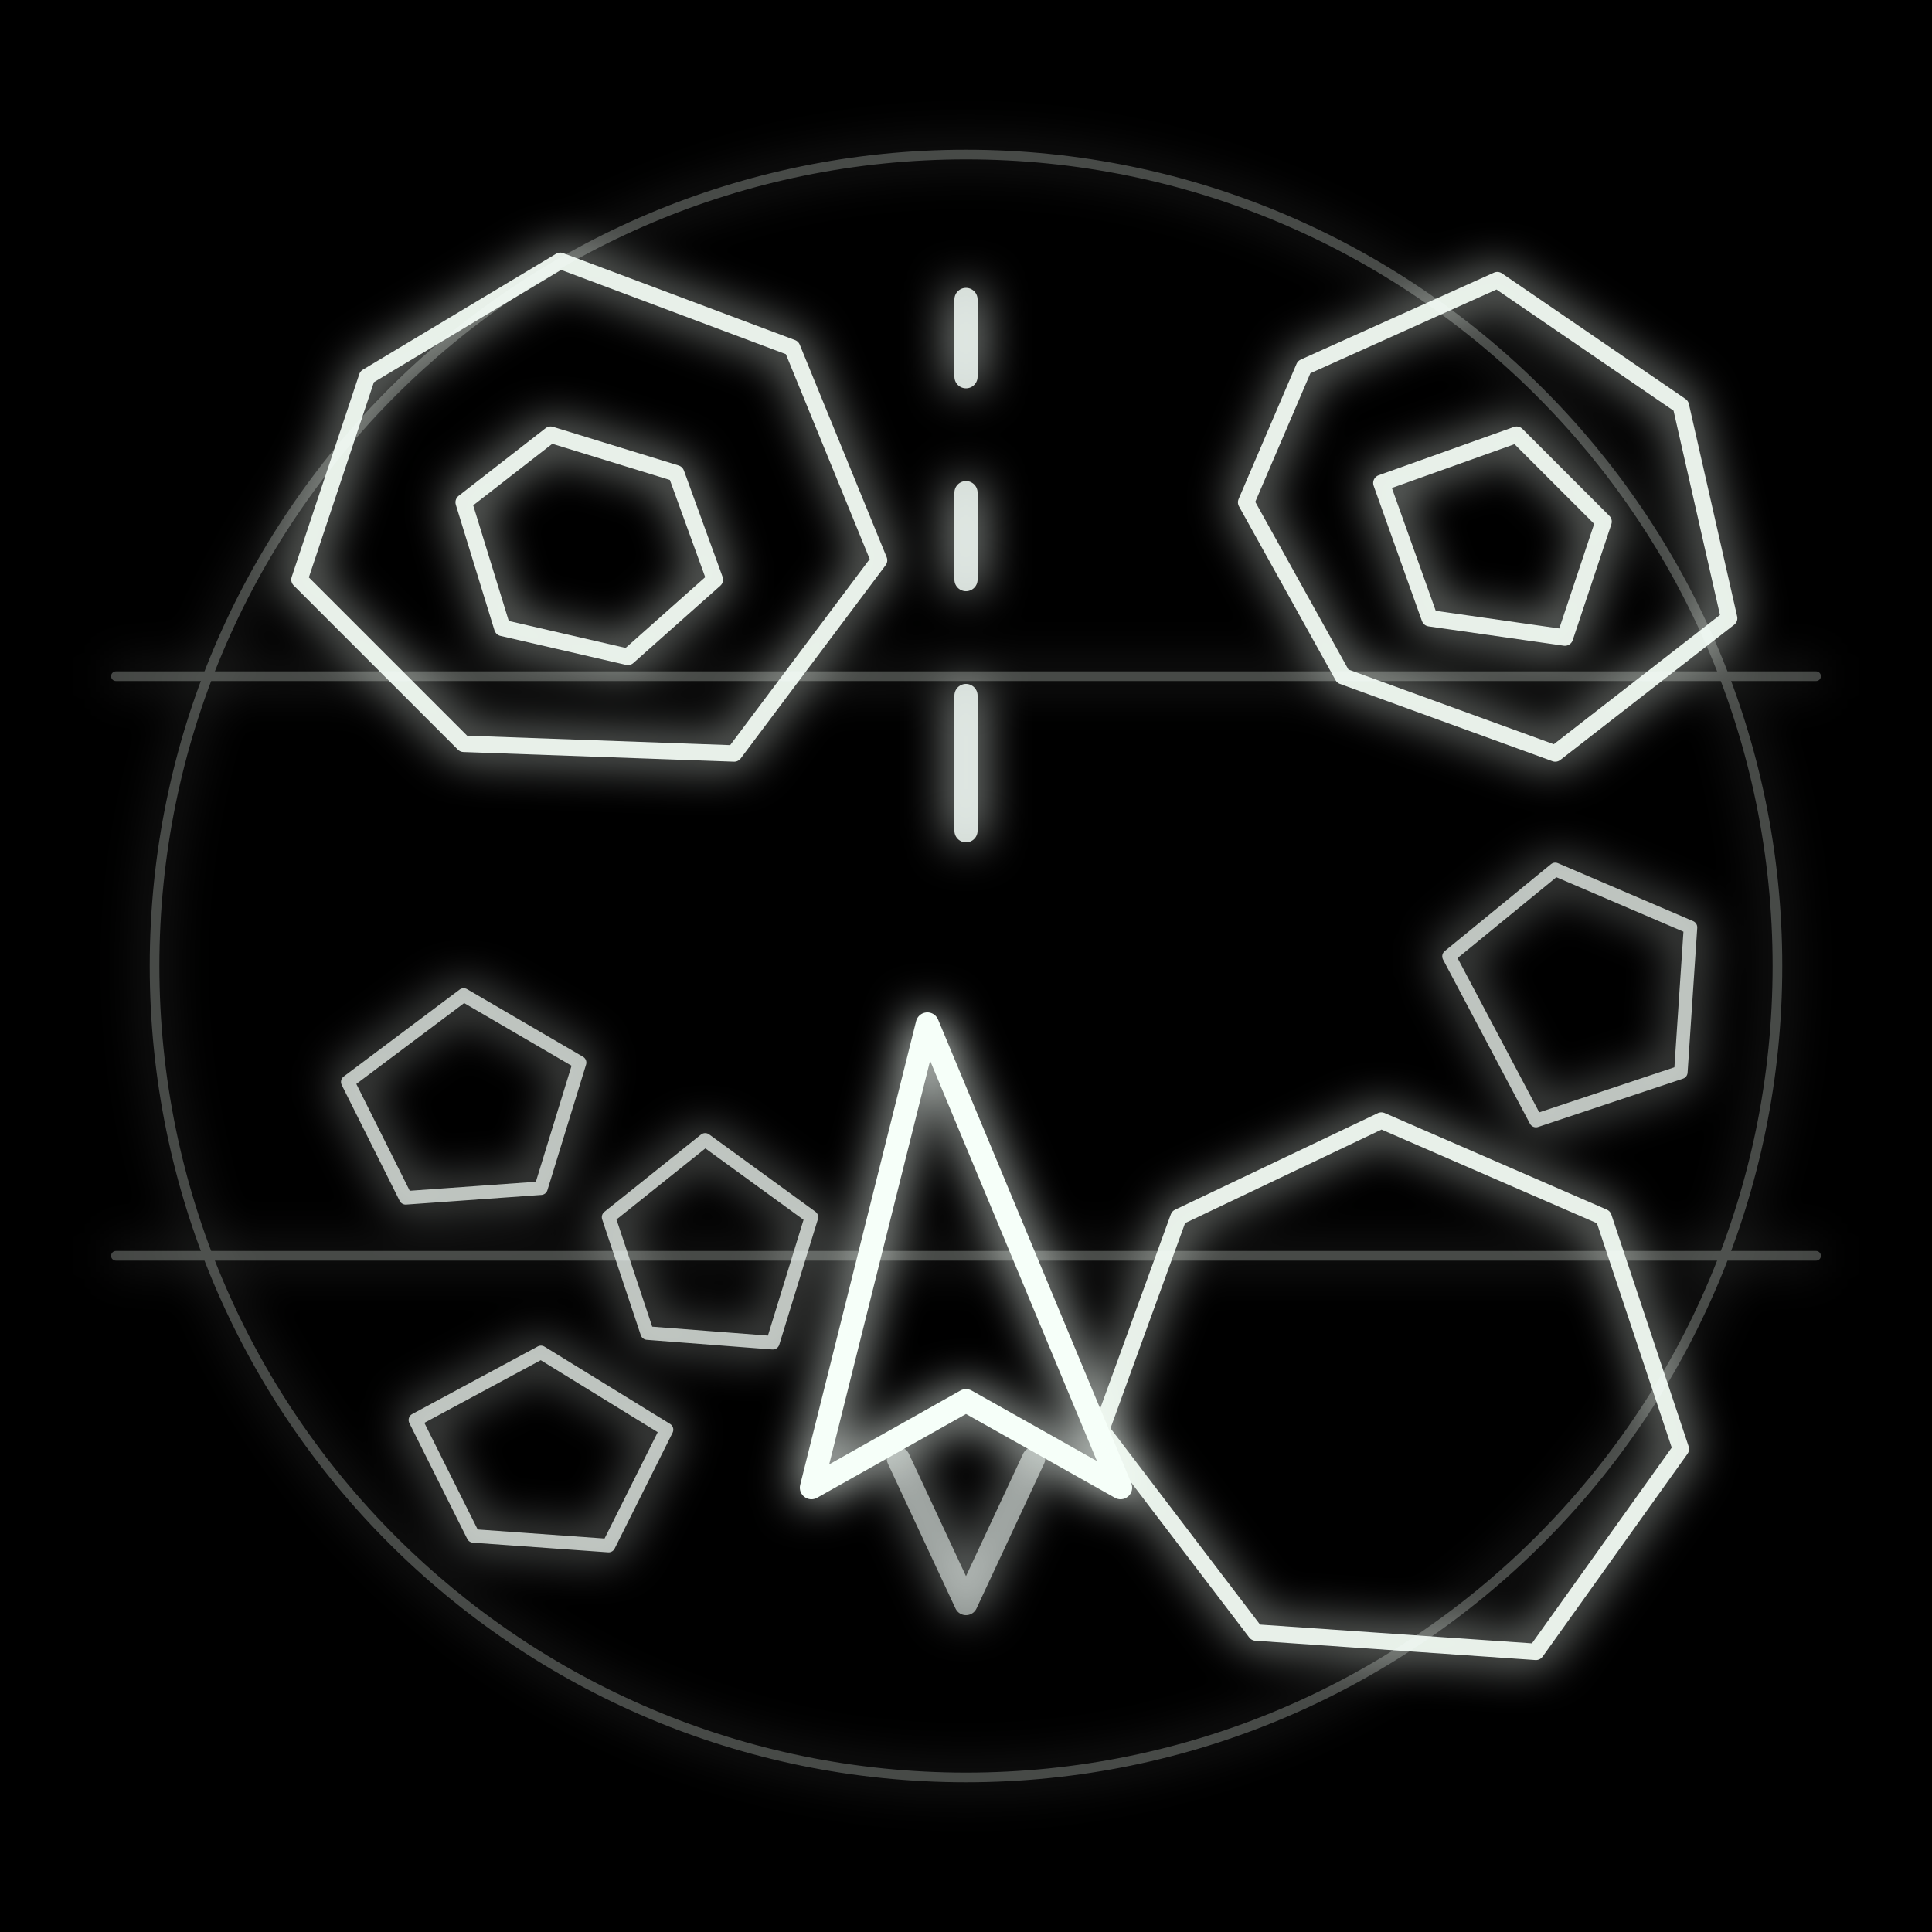
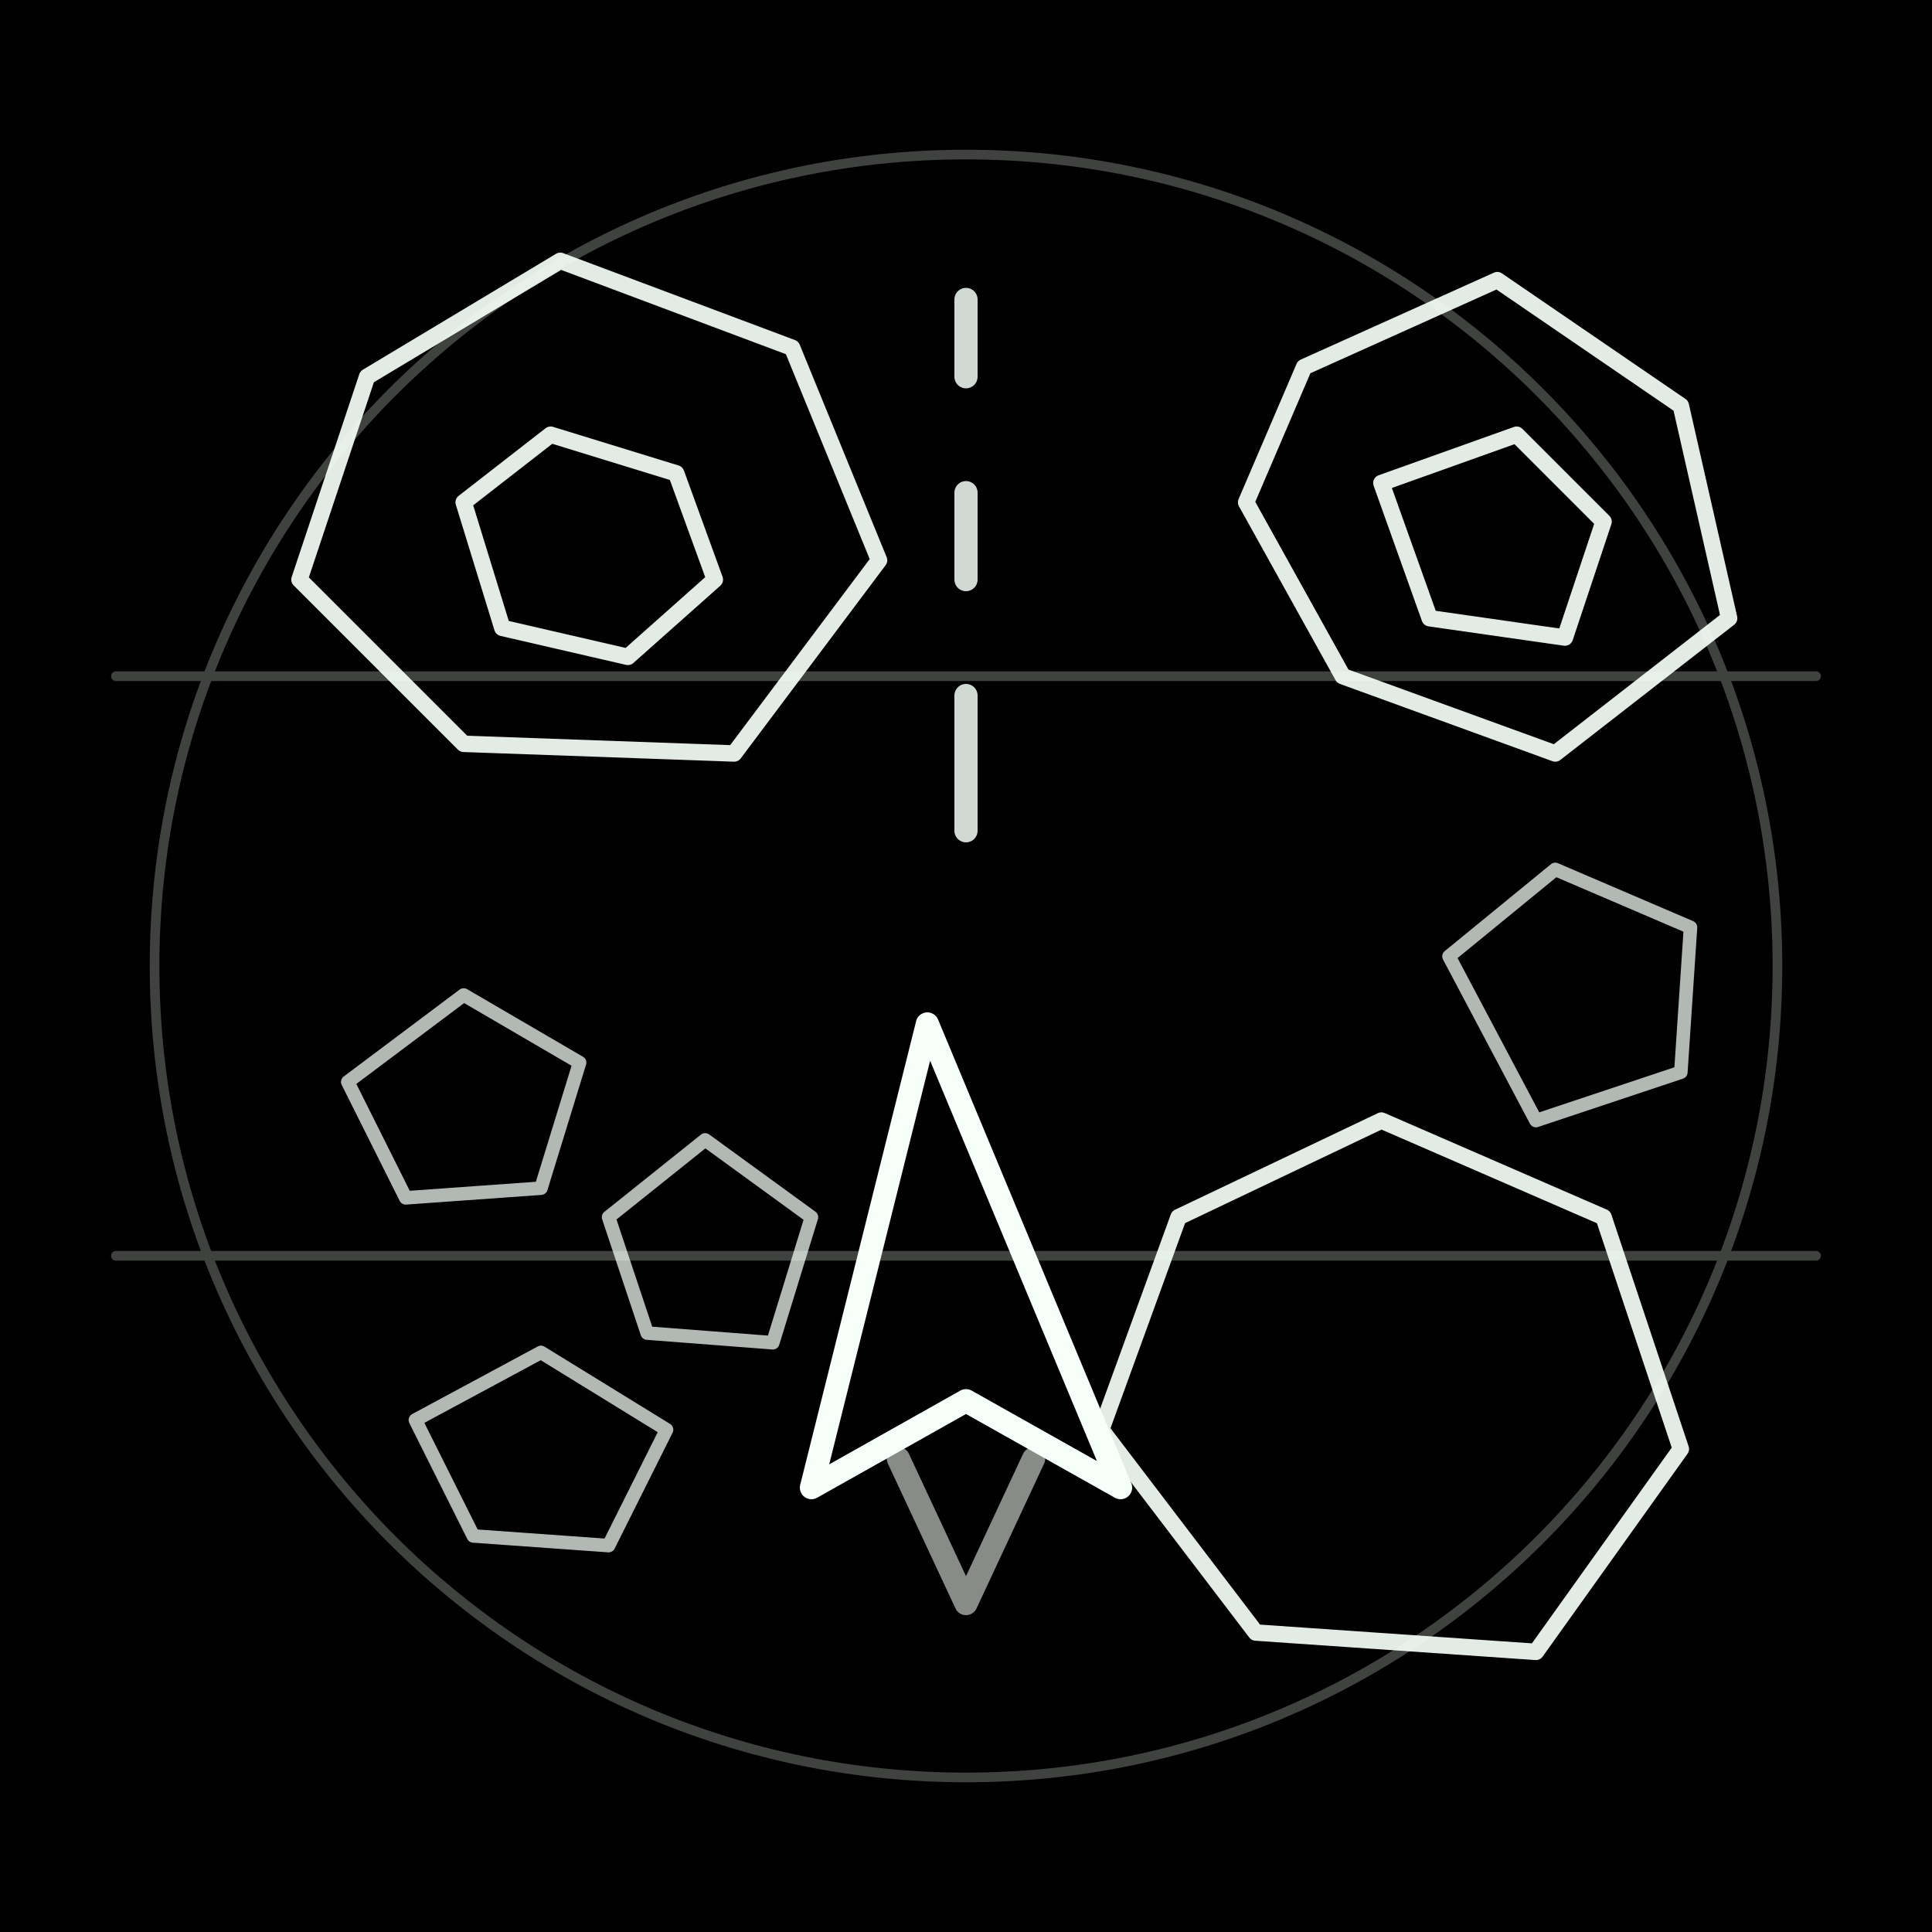
<svg xmlns="http://www.w3.org/2000/svg" viewBox="0 0 200 200">
-   <defs>
-     <filter id="glow" x="-35%" y="-35%" width="170%" height="170%">
-       <feGaussianBlur stdDeviation="2.4" result="blur" />
-       <feMerge>
-         <feMergeNode in="blur" />
-         <feMergeNode in="SourceGraphic" />
-       </feMerge>
-     </filter>
-   </defs>
  <rect width="200" height="200" fill="#000" />
-   <g fill="none" stroke="#f6fff9" stroke-linecap="round" stroke-linejoin="round" filter="url(#glow)">
+   <g fill="none" stroke="#f6fff9" stroke-linecap="round" stroke-linejoin="round">
    <g opacity=".26" stroke-width="1">
      <circle cx="100" cy="100" r="84" />
      <path d="M12 70H188M12 130H188" />
    </g>
    <g stroke-width="2.4">
      <path d="M96 106 L116 154 L100 145 L84 154 Z" />
      <path d="M93 151 L100 166 L107 151" opacity=".55" />
      <path d="M100 86 V72M100 60 V51M100 39 V31" opacity=".85" />
    </g>
    <g stroke-width="1.7" opacity=".92">
      <path d="M38 39 L58 27 L82 36 L91 58 L76 78 L48 77 L31 60 Z" />
      <path d="M48 52 L57 45 L70 49 L74 60 L65 68 L52 65 Z" />
      <path d="M135 38 L155 29 L174 42 L179 64 L161 78 L139 70 L129 52 Z" />
      <path d="M143 50 L157 45 L166 54 L162 66 L148 64 Z" />
      <path d="M122 126 L143 116 L166 126 L174 150 L159 171 L130 169 L114 148 Z" />
    </g>
    <g stroke-width="1.4" opacity=".72">
      <path d="M36 112 L48 103 L60 110 L56 123 L42 124 Z" />
      <path d="M63 126 L73 118 L84 126 L80 139 L67 138 Z" />
      <path d="M43 147 L56 140 L69 148 L63 160 L49 159 Z" />
      <path d="M150 99 L161 90 L175 96 L174 111 L159 116 Z" />
    </g>
  </g>
</svg>
